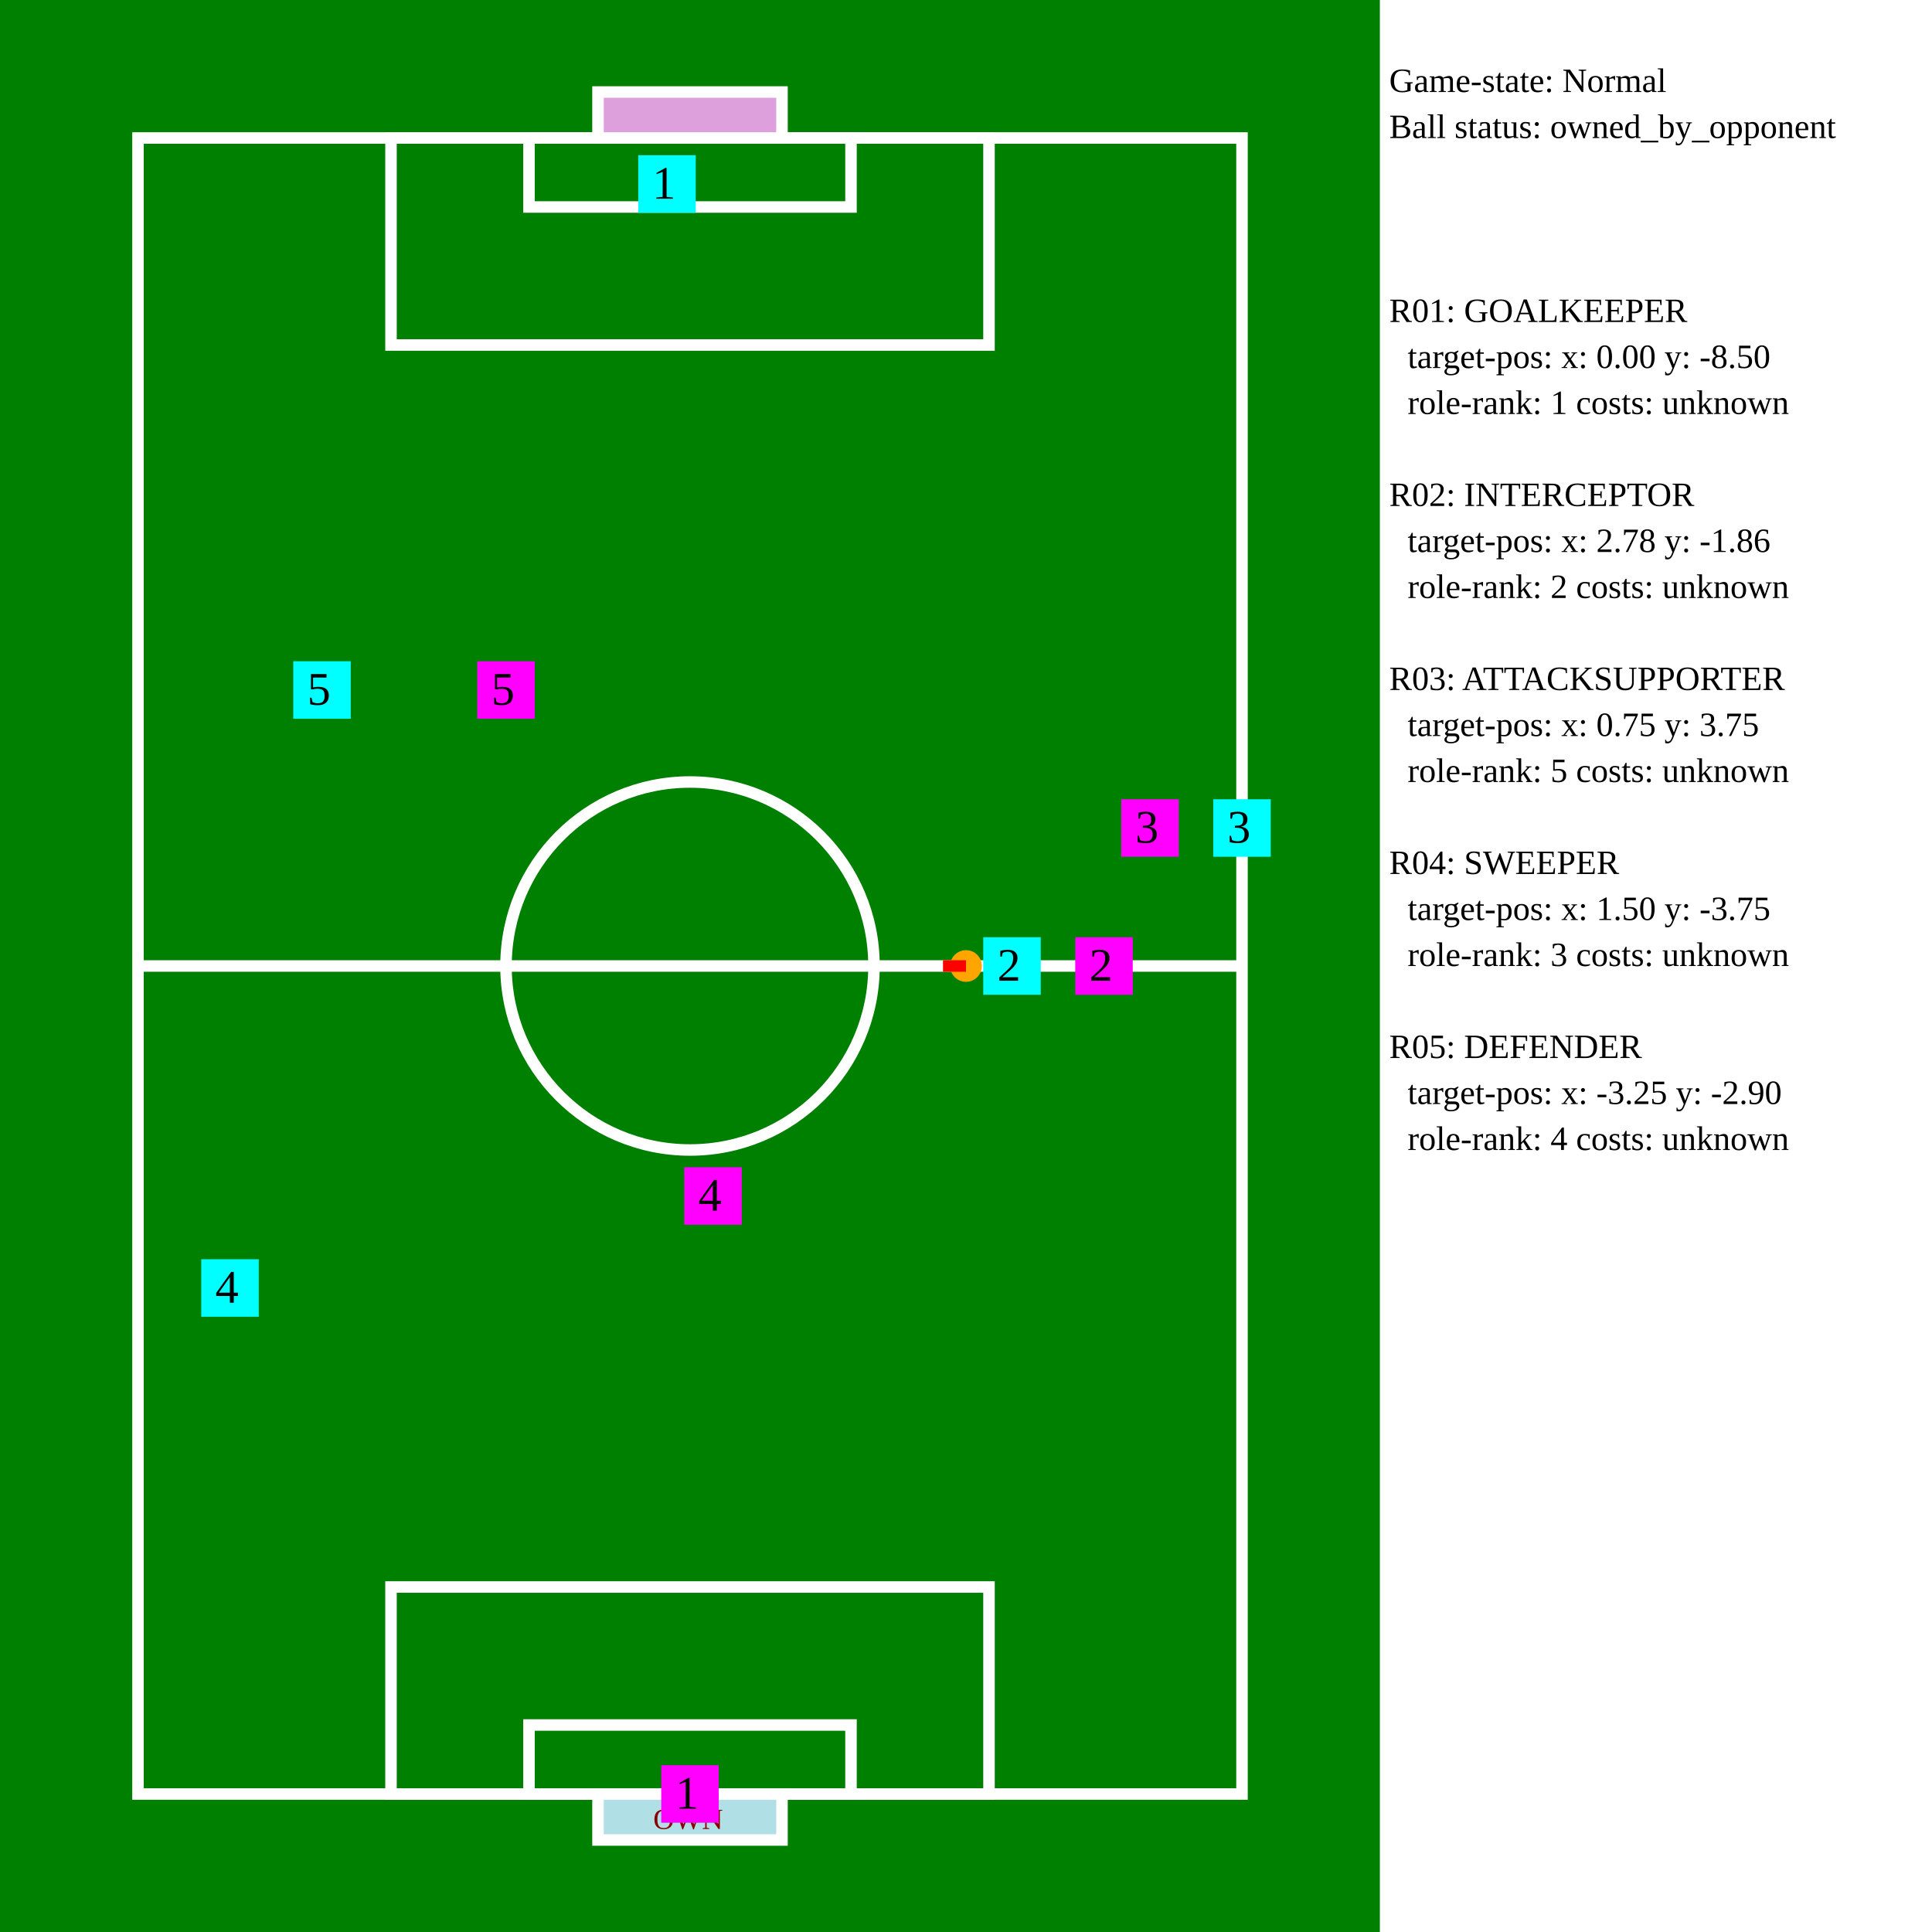
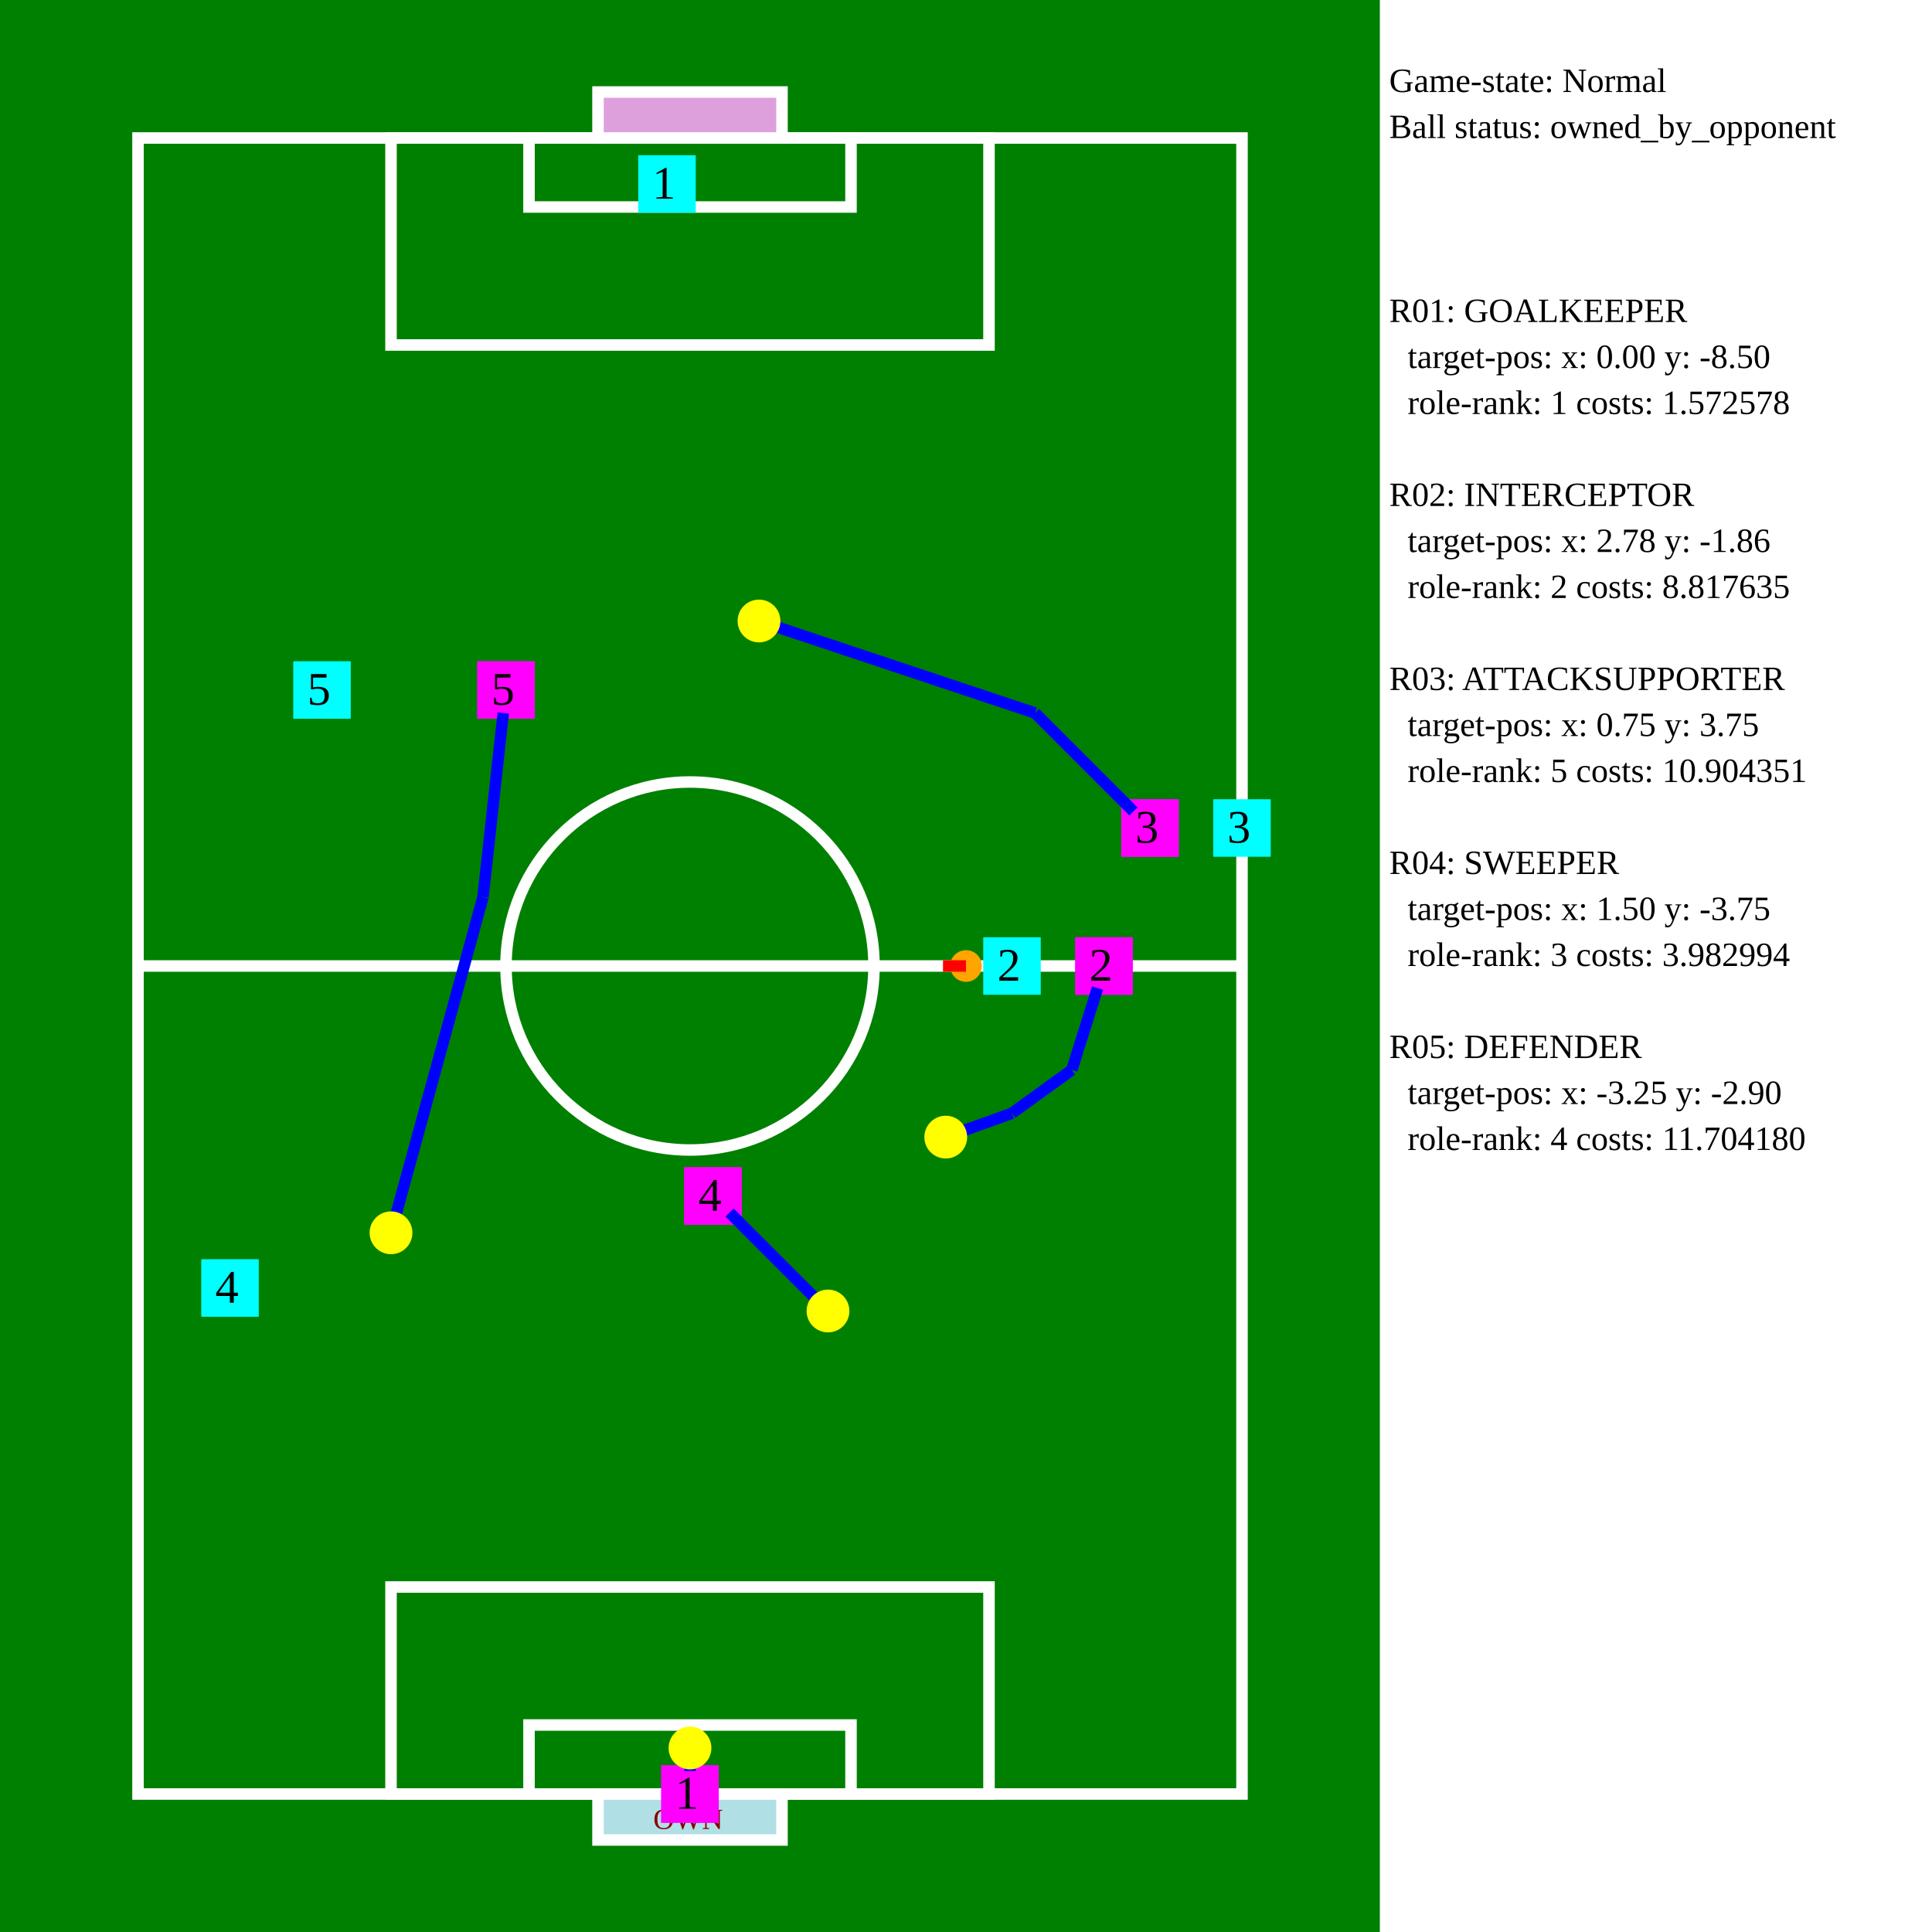
<svg xmlns="http://www.w3.org/2000/svg" width="21.00cm" height="21.00cm" version="1.1">
  <rect x="0cm" y="0cm" width="15.00cm" height="21.00cm" fill="green" stroke-width="0.02cm" />
  <rect x="15.00cm" y="0cm" width="6.00cm" height="21.00cm" fill="white" stroke-width="0.02cm" />
  <text x="15.10cm" y="1.00cm" font-size="14" font-weight-absolute="bold" fill="black">Game-state: Normal</text>
  <text x="15.10cm" y="1.50cm" font-size="14" font-weight-absolute="bold" fill="black">Ball status: owned_by_opponent</text>
  <text x="15.10cm" y="3.50cm" font-size="14" font-weight-absolute="bold" fill="black">R01: GOALKEEPER</text>
  <text x="15.30cm" y="4.00cm" font-size="14" font-weight-absolute="bold" fill="black">target-pos: x: 0.00 y: -8.50</text>
-   <text x="15.30cm" y="4.50cm" font-size="14" font-weight-absolute="bold" fill="black">role-rank: 1 costs: unknown</text>
+   <text x="15.30cm" y="4.50cm" font-size="14" font-weight-absolute="bold" fill="black">role-rank: 1 costs: 1.572578</text>
  <text x="15.10cm" y="5.50cm" font-size="14" font-weight-absolute="bold" fill="black">R02: INTERCEPTOR</text>
  <text x="15.30cm" y="6.00cm" font-size="14" font-weight-absolute="bold" fill="black">target-pos: x: 2.78 y: -1.86</text>
-   <text x="15.30cm" y="6.50cm" font-size="14" font-weight-absolute="bold" fill="black">role-rank: 2 costs: unknown</text>
+   <text x="15.30cm" y="6.50cm" font-size="14" font-weight-absolute="bold" fill="black">role-rank: 2 costs: 8.817635</text>
  <text x="15.10cm" y="7.50cm" font-size="14" font-weight-absolute="bold" fill="black">R03: ATTACKSUPPORTER</text>
  <text x="15.30cm" y="8.00cm" font-size="14" font-weight-absolute="bold" fill="black">target-pos: x: 0.75 y: 3.75</text>
-   <text x="15.30cm" y="8.50cm" font-size="14" font-weight-absolute="bold" fill="black">role-rank: 5 costs: unknown</text>
+   <text x="15.30cm" y="8.50cm" font-size="14" font-weight-absolute="bold" fill="black">role-rank: 5 costs: 10.904351</text>
  <text x="15.10cm" y="9.50cm" font-size="14" font-weight-absolute="bold" fill="black">R04: SWEEPER</text>
  <text x="15.30cm" y="10.00cm" font-size="14" font-weight-absolute="bold" fill="black">target-pos: x: 1.50 y: -3.75</text>
-   <text x="15.30cm" y="10.50cm" font-size="14" font-weight-absolute="bold" fill="black">role-rank: 3 costs: unknown</text>
+   <text x="15.30cm" y="10.50cm" font-size="14" font-weight-absolute="bold" fill="black">role-rank: 3 costs: 3.982994</text>
  <text x="15.10cm" y="11.50cm" font-size="14" font-weight-absolute="bold" fill="black">R05: DEFENDER</text>
  <text x="15.30cm" y="12.00cm" font-size="14" font-weight-absolute="bold" fill="black">target-pos: x: -3.25 y: -2.90</text>
-   <text x="15.30cm" y="12.50cm" font-size="14" font-weight-absolute="bold" fill="black">role-rank: 4 costs: unknown</text>
+   <text x="15.30cm" y="12.50cm" font-size="14" font-weight-absolute="bold" fill="black">role-rank: 4 costs: 11.704180</text>
  <rect x="1.50cm" y="1.50cm" width="12.00cm" height="18.00cm" fill="none" stroke="white" stroke-width="0.125cm" />
  <line x1="1.50cm" y1="10.50cm" x2="13.50cm" y2="10.50cm" stroke-width="0.125cm" stroke="white" />
  <circle cx="7.50cm" cy="10.50cm" r="2.00cm" fill="none" stroke="white" stroke-width="0.125cm" />
  <rect x="4.25cm" y="1.50cm" width="6.50cm" height="2.25cm" fill="green" stroke="white" stroke-width="0.125cm" />
  <rect x="4.25cm" y="17.25cm" width="6.50cm" height="2.25cm" fill="green" stroke="white" stroke-width="0.125cm" />
  <rect x="5.75cm" y="1.50cm" width="3.50cm" height="0.75cm" fill="green" stroke="white" stroke-width="0.125cm" />
  <rect x="5.75cm" y="18.75cm" width="3.50cm" height="0.75cm" fill="green" stroke="white" stroke-width="0.125cm" />
  <rect x="6.50cm" y="1.00cm" width="2.00cm" height="0.50cm" fill="plum" stroke="white" stroke-width="0.125cm" />
  <rect x="6.50cm" y="19.50cm" width="2.00cm" height="0.50cm" fill="powderblue" stroke="white" stroke-width="0.125cm" />
  <text x="7.10cm" y="19.88cm" fill="darkred">OWN</text>
  <rect x="7.00cm" y="1.75cm" width="0.50cm" height="0.50cm" fill="cyan" stroke="cyan" stroke-width="0.125cm" />
  <text x="7.09cm" y="2.16cm" font-size="large" font-weight-absolute="bold" fill="black">1</text>
  <rect x="10.75cm" y="10.25cm" width="0.50cm" height="0.50cm" fill="cyan" stroke="cyan" stroke-width="0.125cm" />
  <text x="10.84cm" y="10.66cm" font-size="large" font-weight-absolute="bold" fill="black">2</text>
  <rect x="13.25cm" y="8.75cm" width="0.50cm" height="0.50cm" fill="cyan" stroke="cyan" stroke-width="0.125cm" />
  <text x="13.34cm" y="9.16cm" font-size="large" font-weight-absolute="bold" fill="black">3</text>
  <rect x="2.25cm" y="13.75cm" width="0.50cm" height="0.50cm" fill="cyan" stroke="cyan" stroke-width="0.125cm" />
  <text x="2.34cm" y="14.16cm" font-size="large" font-weight-absolute="bold" fill="black">4</text>
  <rect x="3.25cm" y="7.25cm" width="0.50cm" height="0.50cm" fill="cyan" stroke="cyan" stroke-width="0.125cm" />
  <text x="3.34cm" y="7.66cm" font-size="large" font-weight-absolute="bold" fill="black">5</text>
  <rect x="7.25cm" y="19.25cm" width="0.50cm" height="0.50cm" fill="magenta" stroke="magenta" stroke-width="0.125cm" />
  <rect x="11.75cm" y="10.25cm" width="0.50cm" height="0.50cm" fill="magenta" stroke="magenta" stroke-width="0.125cm" />
  <rect x="12.25cm" y="8.75cm" width="0.50cm" height="0.50cm" fill="magenta" stroke="magenta" stroke-width="0.125cm" />
  <rect x="7.50cm" y="12.75cm" width="0.50cm" height="0.50cm" fill="magenta" stroke="magenta" stroke-width="0.125cm" />
  <rect x="5.25cm" y="7.25cm" width="0.50cm" height="0.50cm" fill="magenta" stroke="magenta" stroke-width="0.125cm" />
+   <rect x="7.25cm" y="19.25cm" width="0.50cm" height="0.50cm" fill="magenta" stroke="magenta" stroke-width="0.125cm" />
+   <line x1="7.50cm" y1="19.25cm" x2="7.50cm" y2="19.00cm" stroke-width="0.125cm" stroke="blue" />
+   <circle cx="7.50cm" cy="19.00cm" r="0.17cm" fill="yellow" stroke="yellow" stroke-width="0.125cm" />
+   <rect x="11.75cm" y="10.25cm" width="0.50cm" height="0.50cm" fill="magenta" stroke="magenta" stroke-width="0.125cm" />
+   <line x1="11.93cm" y1="10.74cm" x2="11.65cm" y2="11.63cm" stroke-width="0.125cm" stroke="blue" />
+   <line x1="11.65cm" y1="11.63cm" x2="11.00cm" y2="12.10cm" stroke-width="0.125cm" stroke="blue" />
+   <line x1="11.00cm" y1="12.10cm" x2="10.28cm" y2="12.36cm" stroke-width="0.125cm" stroke="blue" />
+   <circle cx="10.28cm" cy="12.36cm" r="0.17cm" fill="yellow" stroke="yellow" stroke-width="0.125cm" />
+   <rect x="12.25cm" y="8.75cm" width="0.50cm" height="0.50cm" fill="magenta" stroke="magenta" stroke-width="0.125cm" />
+   <line x1="12.32cm" y1="8.82cm" x2="11.25cm" y2="7.75cm" stroke-width="0.125cm" stroke="blue" />
+   <line x1="11.25cm" y1="7.75cm" x2="8.25cm" y2="6.75cm" stroke-width="0.125cm" stroke="blue" />
+   <circle cx="8.25cm" cy="6.75cm" r="0.17cm" fill="yellow" stroke="yellow" stroke-width="0.125cm" />
+   <rect x="7.50cm" y="12.75cm" width="0.50cm" height="0.50cm" fill="magenta" stroke="magenta" stroke-width="0.125cm" />
+   <line x1="7.93cm" y1="13.18cm" x2="9.00cm" y2="14.25cm" stroke-width="0.125cm" stroke="blue" />
+   <circle cx="9.00cm" cy="14.25cm" r="0.17cm" fill="yellow" stroke="yellow" stroke-width="0.125cm" />
+   <rect x="5.25cm" y="7.25cm" width="0.50cm" height="0.50cm" fill="magenta" stroke="magenta" stroke-width="0.125cm" />
+   <line x1="5.47cm" y1="7.75cm" x2="5.25cm" y2="9.75cm" stroke-width="0.125cm" stroke="blue" />
+   <line x1="5.25cm" y1="9.75cm" x2="4.25cm" y2="13.40cm" stroke-width="0.125cm" stroke="blue" />
+   <circle cx="4.25cm" cy="13.40cm" r="0.17cm" fill="yellow" stroke="yellow" stroke-width="0.125cm" />
  <text x="7.34cm" y="19.66cm" font-size="large" font-weight-absolute="bold" fill="black">1</text>
  <text x="11.84cm" y="10.66cm" font-size="large" font-weight-absolute="bold" fill="black">2</text>
  <text x="12.34cm" y="9.16cm" font-size="large" font-weight-absolute="bold" fill="black">3</text>
  <text x="7.59cm" y="13.16cm" font-size="large" font-weight-absolute="bold" fill="black">4</text>
  <text x="5.34cm" y="7.66cm" font-size="large" font-weight-absolute="bold" fill="black">5</text>
  <circle cx="10.50cm" cy="10.50cm" r="0.11cm" fill="orange" stroke="orange" stroke-width="0.125cm" />
  <line x1="10.50cm" y1="10.50cm" x2="10.25cm" y2="10.50cm" stroke-width="0.125cm" stroke="red" />
</svg>
